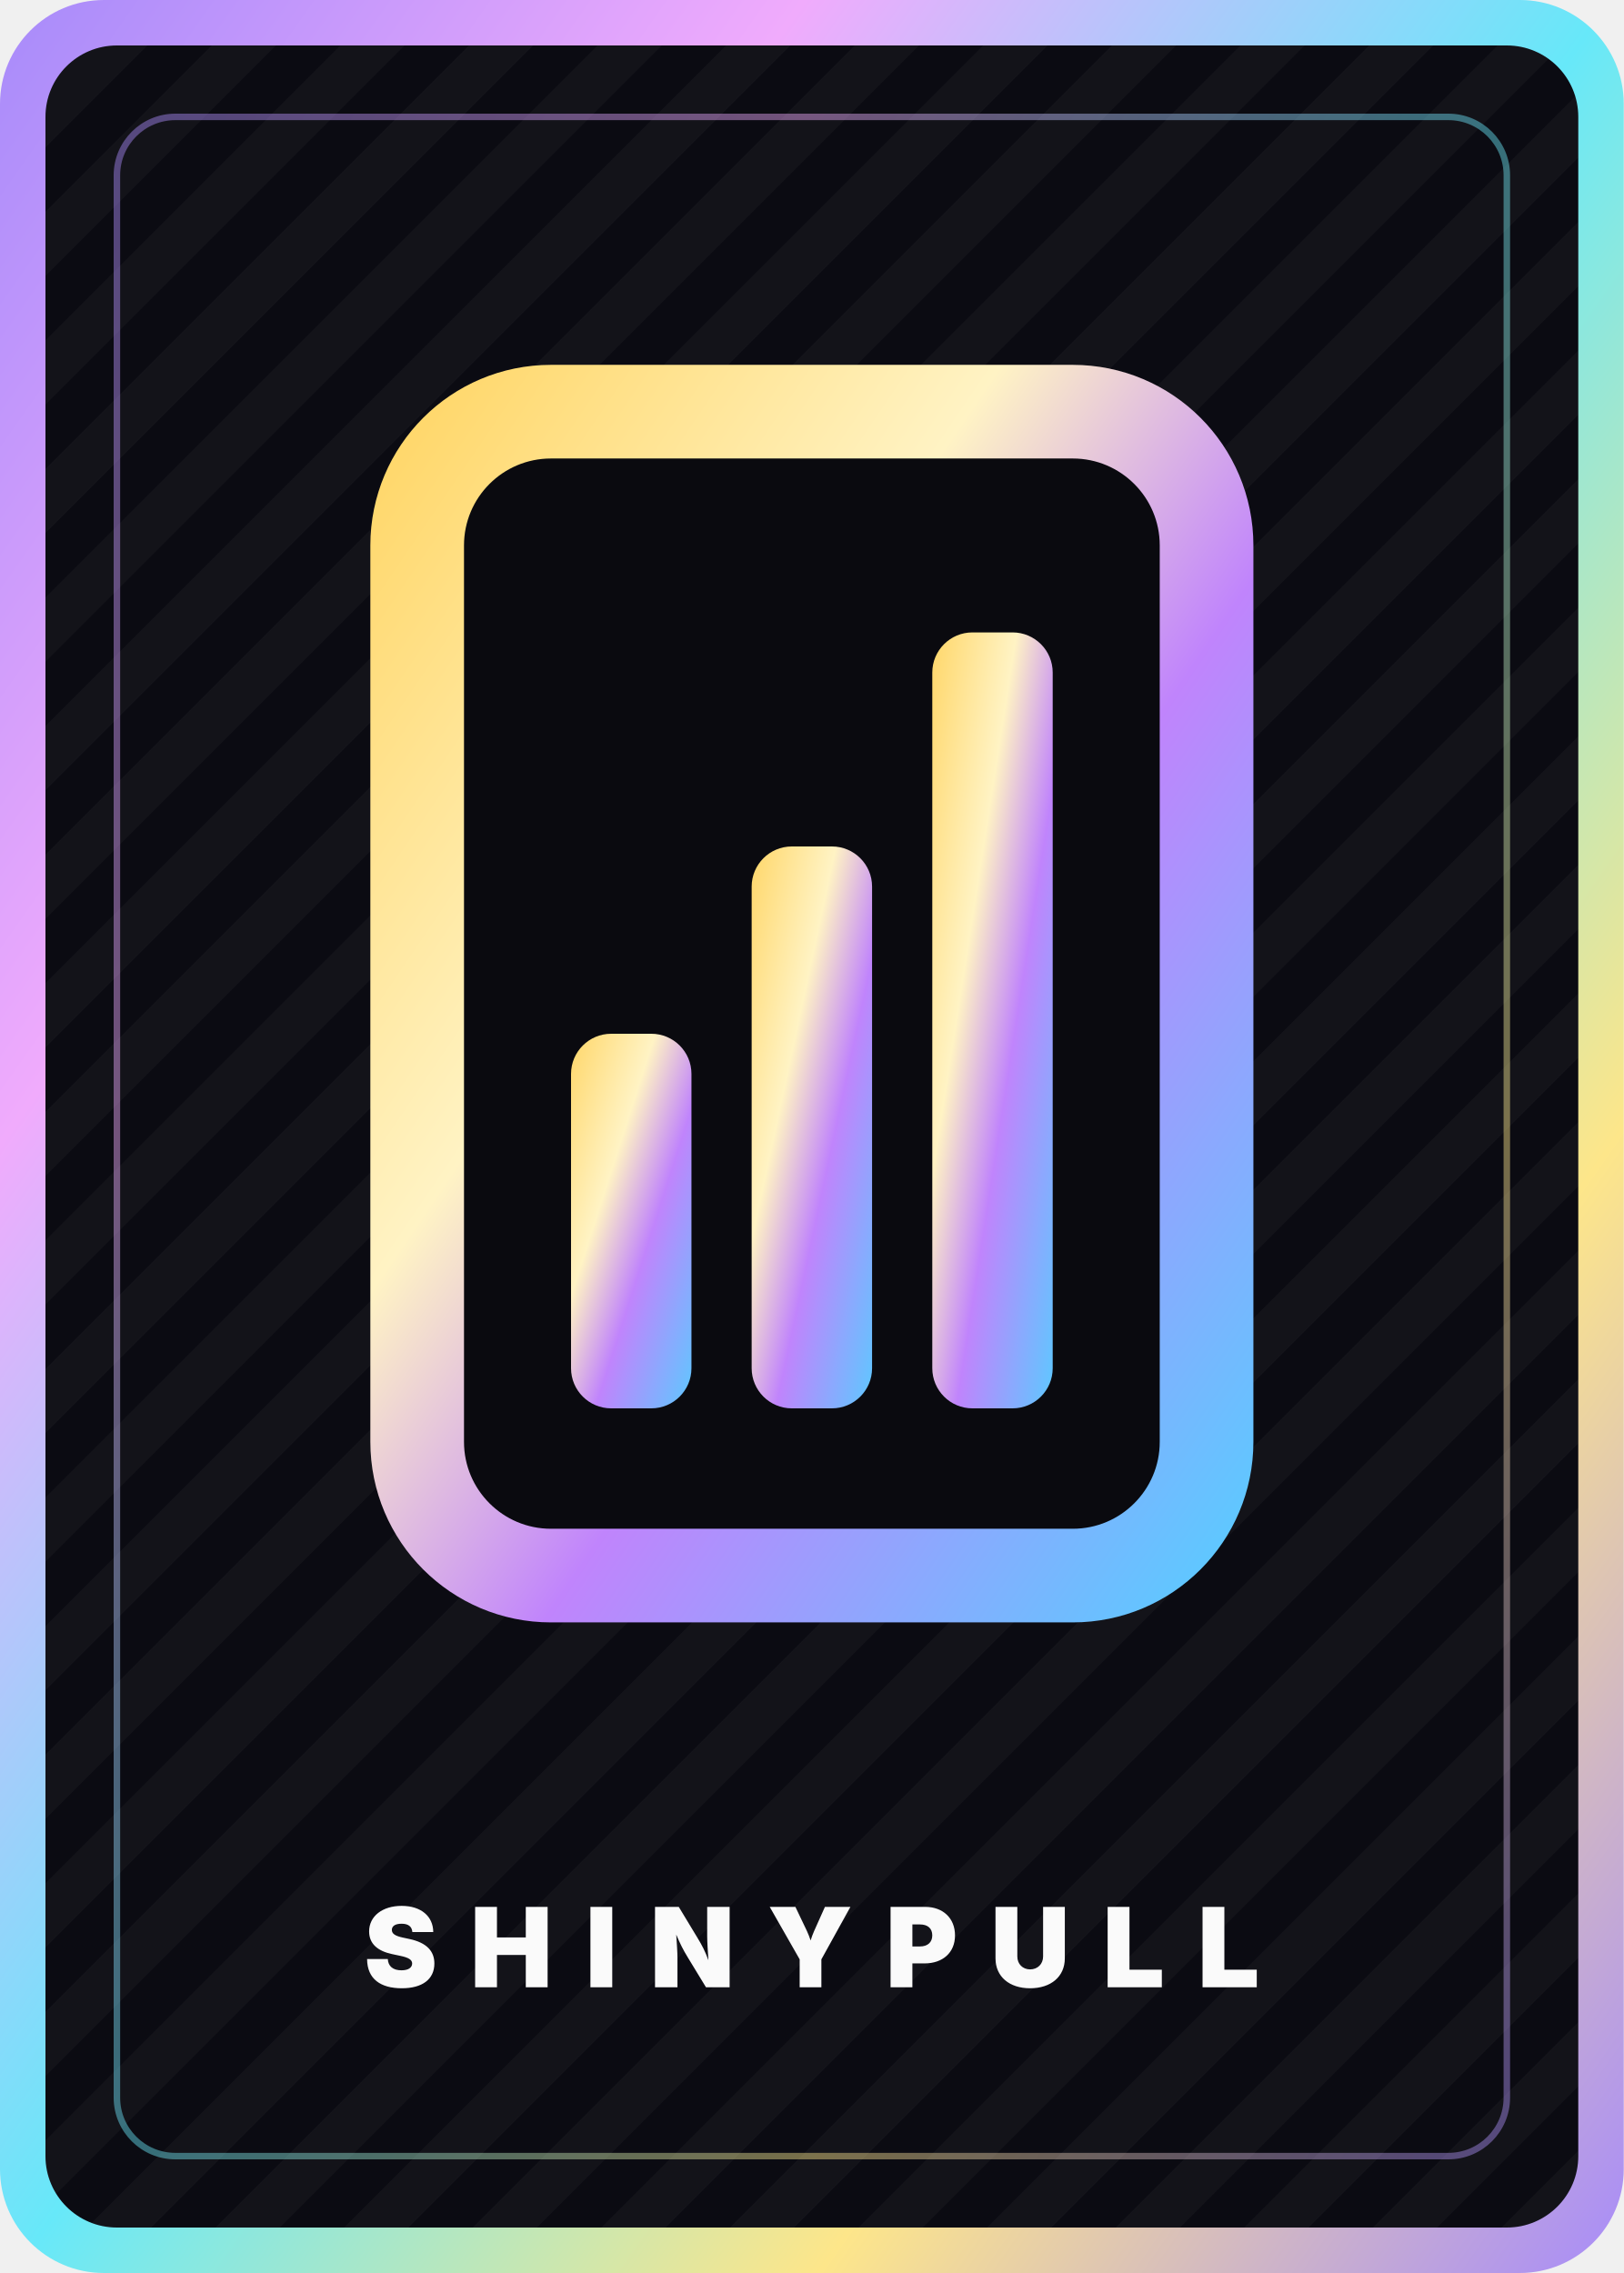
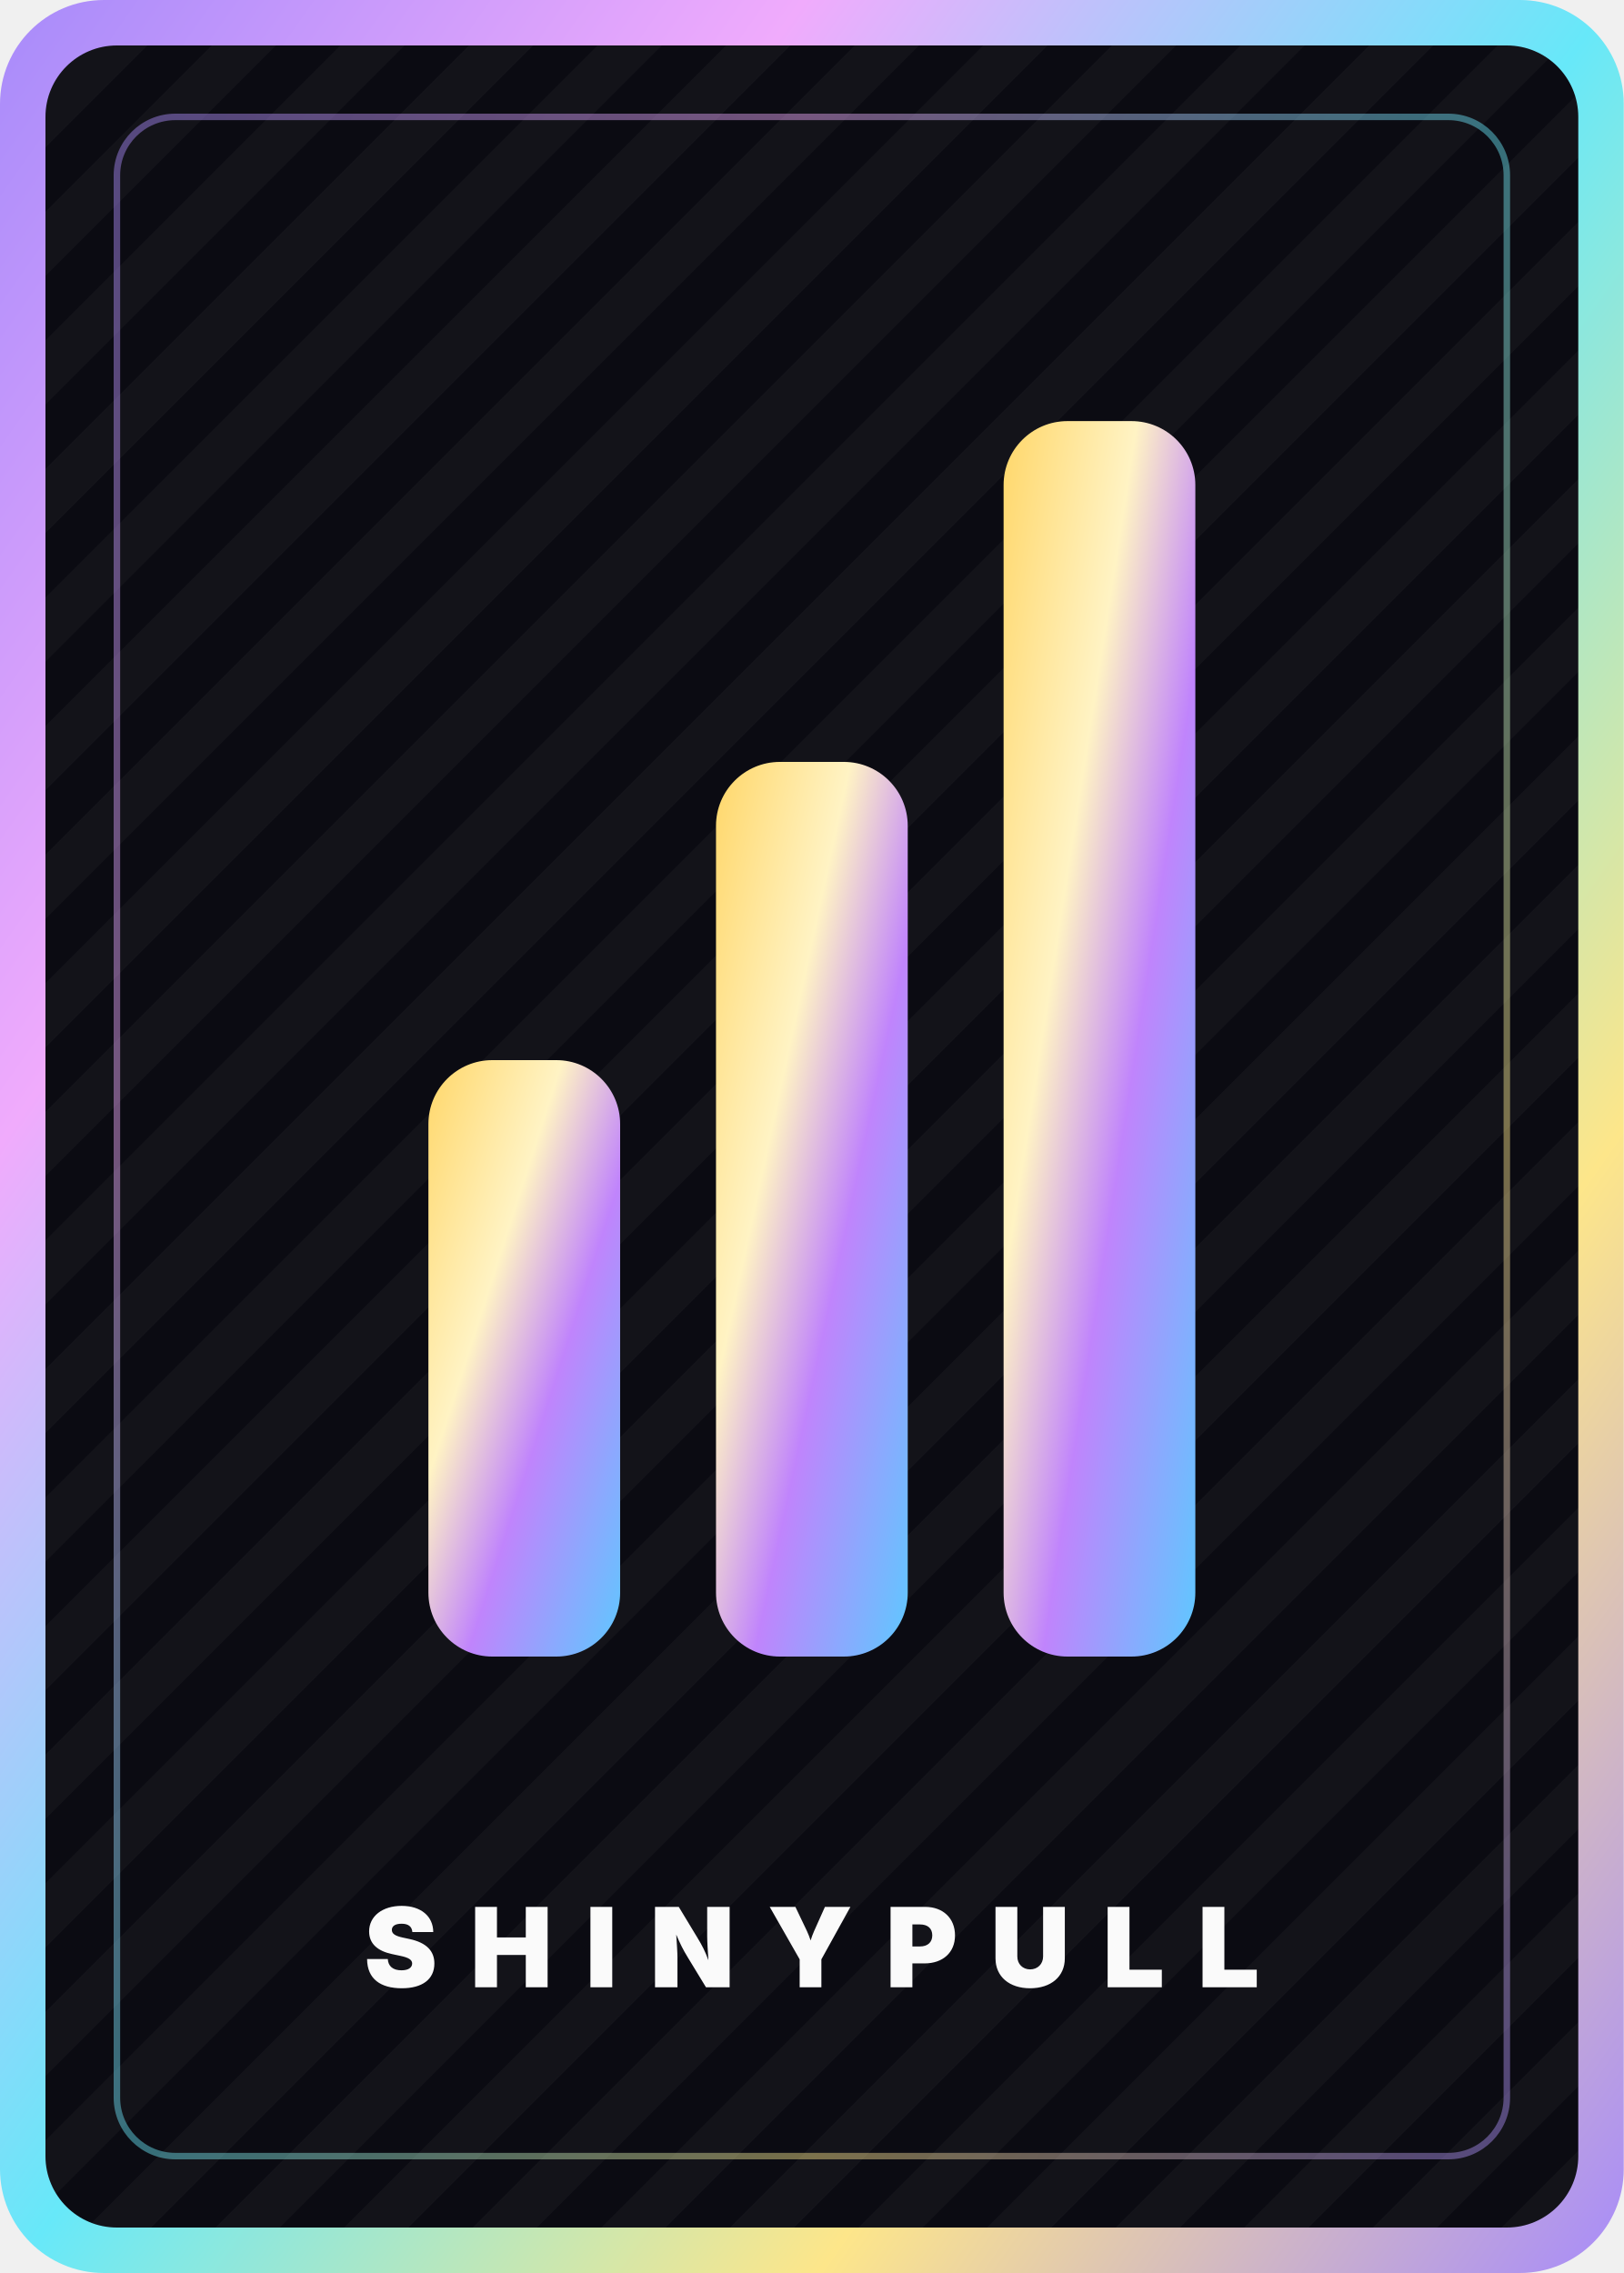
<svg xmlns="http://www.w3.org/2000/svg" width="250" height="350" viewBox="0 0 250 350" role="img" aria-label="ShinyPull card back">
  <defs>
    <linearGradient id="f" x1="0" y1="0" x2="1" y2="1" spreadMethod="reflect">
      <stop offset="0" stop-color="#a78bfa" />
      <stop offset=".25" stop-color="#f0abfc" />
      <stop offset=".5" stop-color="#67e8f9" />
      <stop offset=".75" stop-color="#fde68a" />
      <stop offset="1" stop-color="#a78bfa" />
      <animateTransform attributeName="gradientTransform" type="translate" values="-0.5 -0.5;0.5 0.5;-0.5 -0.5" dur="6s" repeatCount="indefinite" />
    </linearGradient>
    <linearGradient id="m" x1="0" y1="0" x2="1" y2="1">
      <stop offset="0" stop-color="#6366f1" />
      <stop offset=".55" stop-color="#a855f7" />
      <stop offset="1" stop-color="#d946ef" />
    </linearGradient>
    <pattern id="p" width="14" height="14" patternUnits="userSpaceOnUse" patternTransform="rotate(45)">
      <rect width="7" height="14" fill="#fff" opacity=".035" />
    </pattern>
    <clipPath id="c">
      <rect width="250" height="350" rx="16" />
    </clipPath>
  </defs>
  <g clip-path="url(#c)">
    <rect width="250" height="350" fill="url(#f)" />
    <rect x="7" y="7" width="236" height="336" rx="11" fill="#0b0b12" />
    <rect x="7" y="7" width="236" height="336" rx="11" fill="url(#p)" />
    <rect x="18" y="18" width="214" height="314" rx="9" fill="none" stroke="url(#f)" stroke-opacity=".45" />
-     <g transform="translate(22 50) scale(2.06)">
+     <g transform="translate(-39 -10.6) scale(3.28)">
      <defs>
        <linearGradient id="bkf" x1="0" y1="0" x2="1" y2="1">
          <stop offset="0" stop-color="#FFD76A" />
          <stop offset=".35" stop-color="#FFF3C4" />
          <stop offset=".6" stop-color="#C084FC" />
          <stop offset="1" stop-color="#5EC8FF" />
        </linearGradient>
      </defs>
-       <rect x="20.5" y="6.5" width="59" height="87" rx="10" fill="#0a0a0f" stroke="url(#bkf)" stroke-width="7" />
      <rect x="32" y="53" width="9" height="28" rx="3" fill="url(#bkf)" />
      <rect x="45.5" y="39" width="9" height="42" rx="3" fill="url(#bkf)" />
      <rect x="59" y="23" width="9" height="58" rx="3" fill="url(#bkf)" />
    </g>
    <text x="125" y="306" text-anchor="middle" font-family="-apple-system,Segoe UI,Inter,sans-serif" font-size="17" font-weight="900" letter-spacing="5" fill="#fafafa">SHINYPULL</text>
  </g>
</svg>
